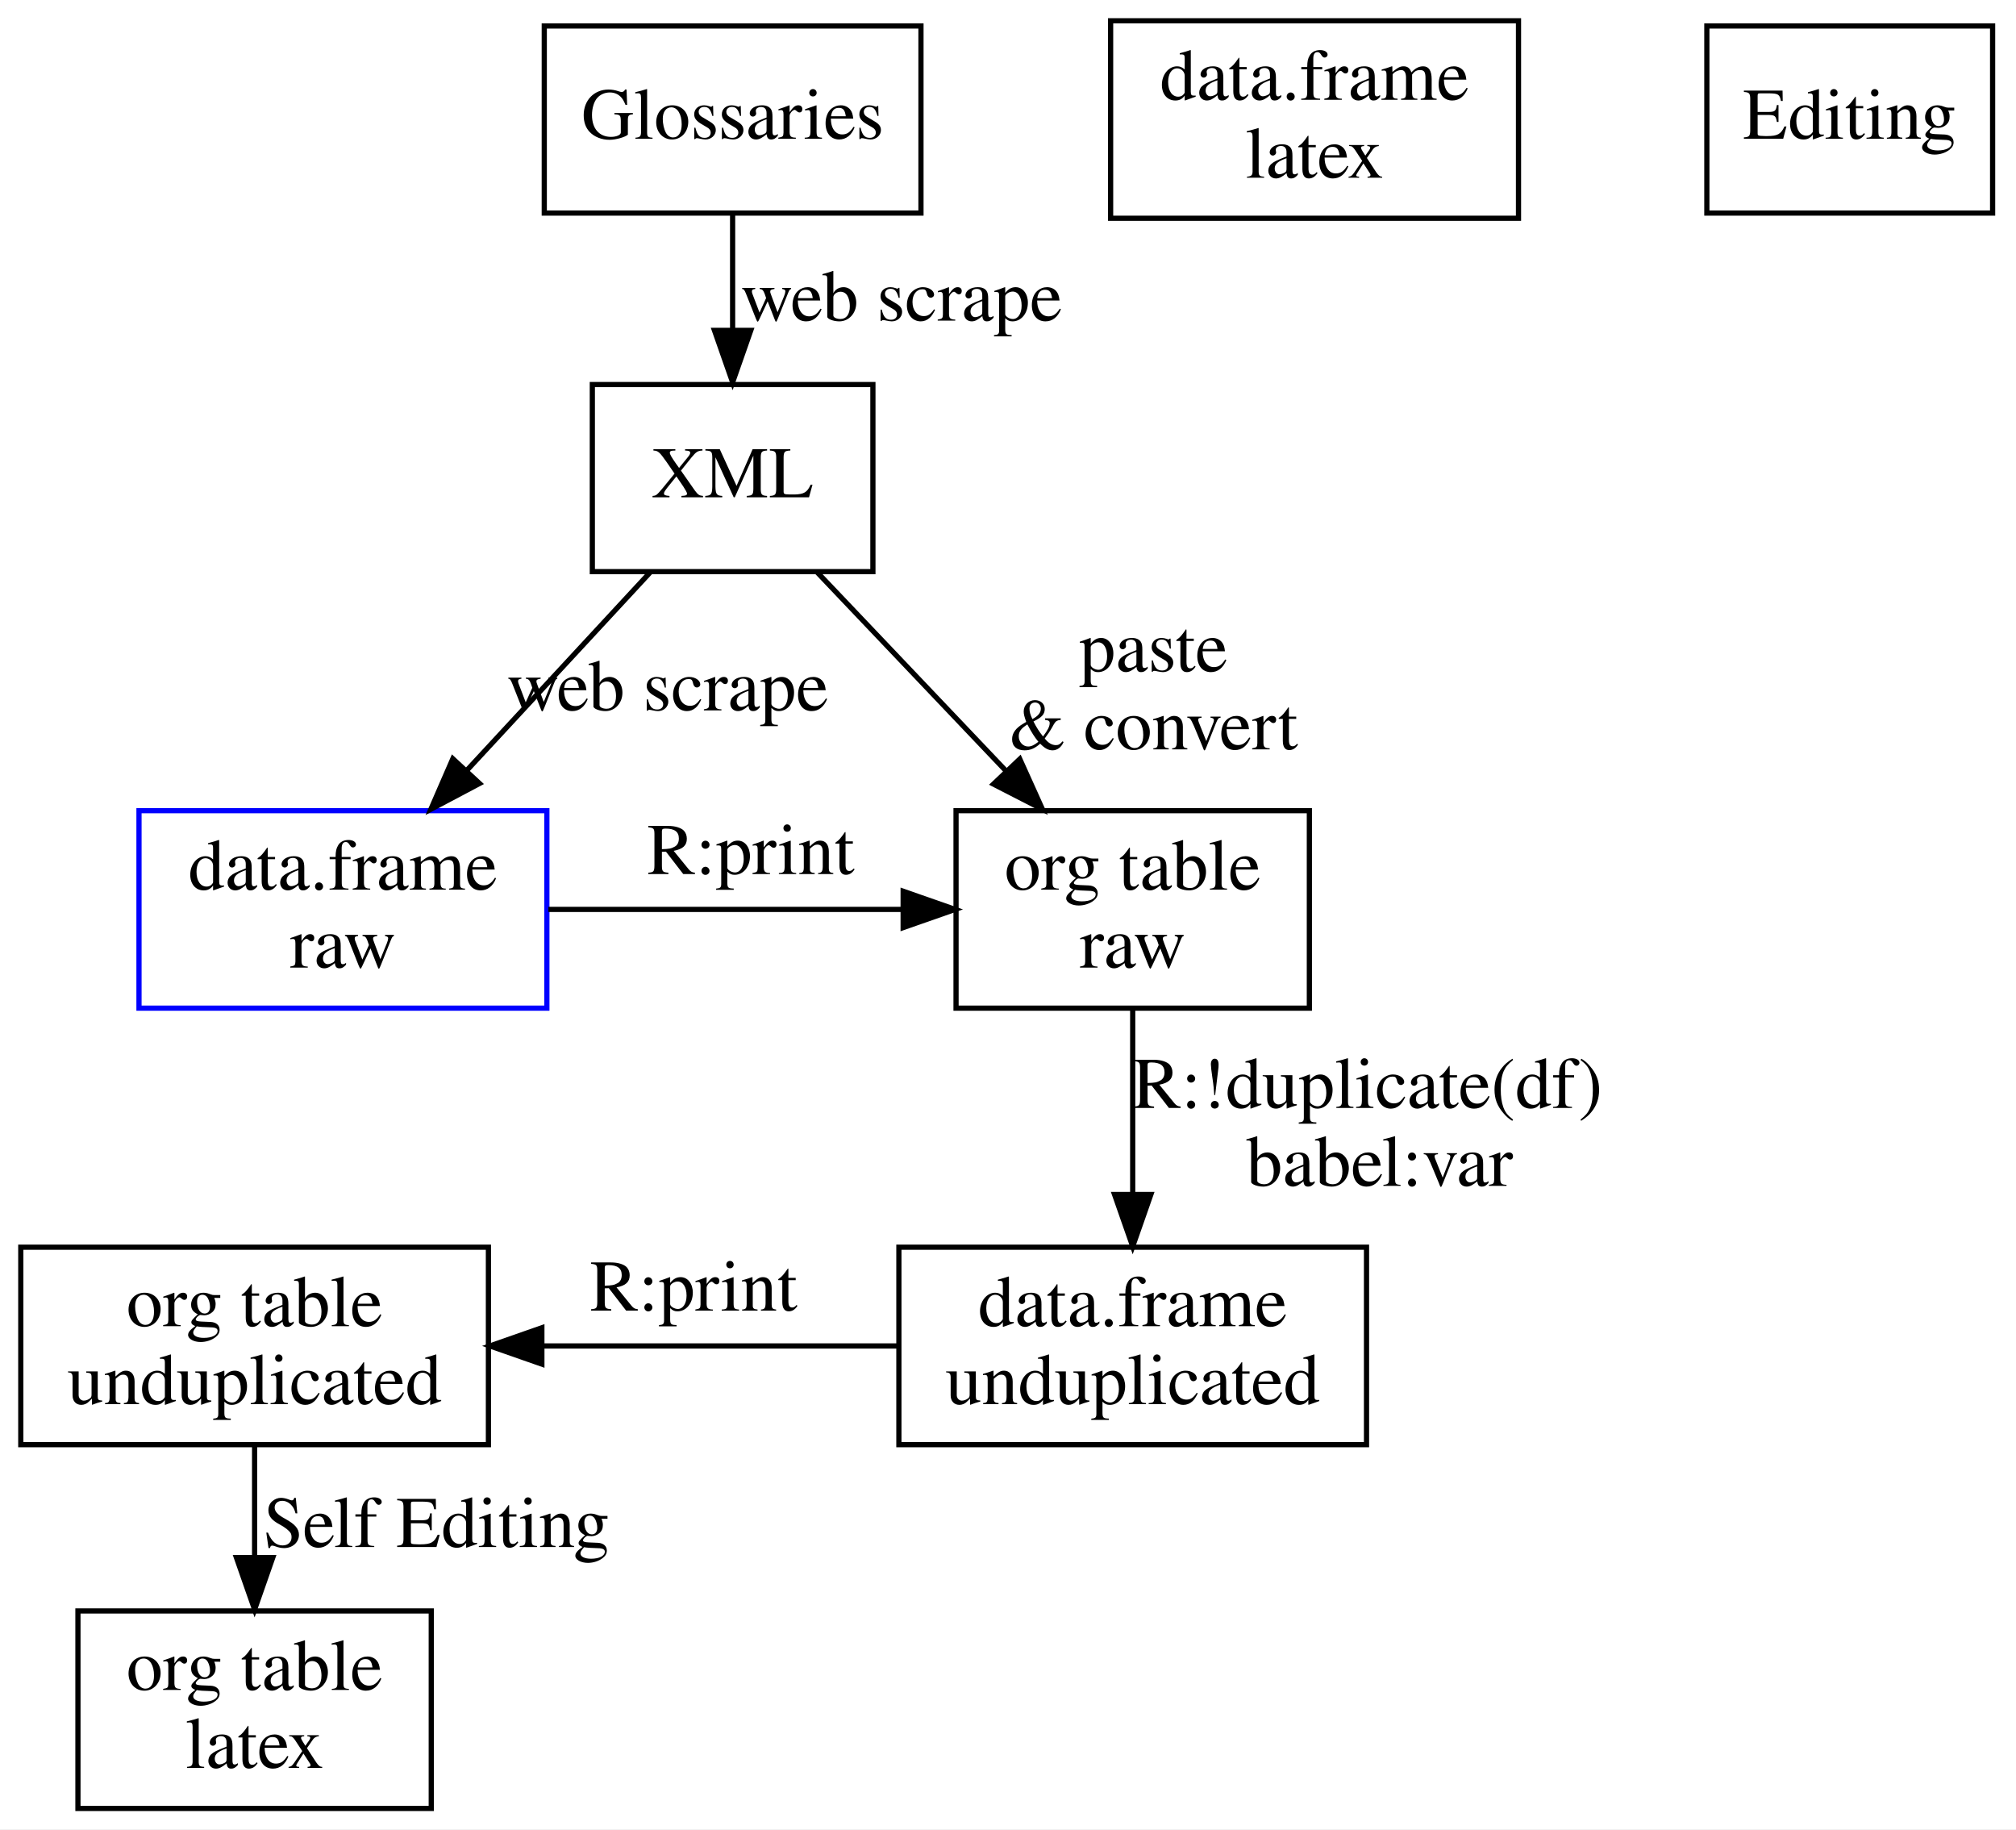
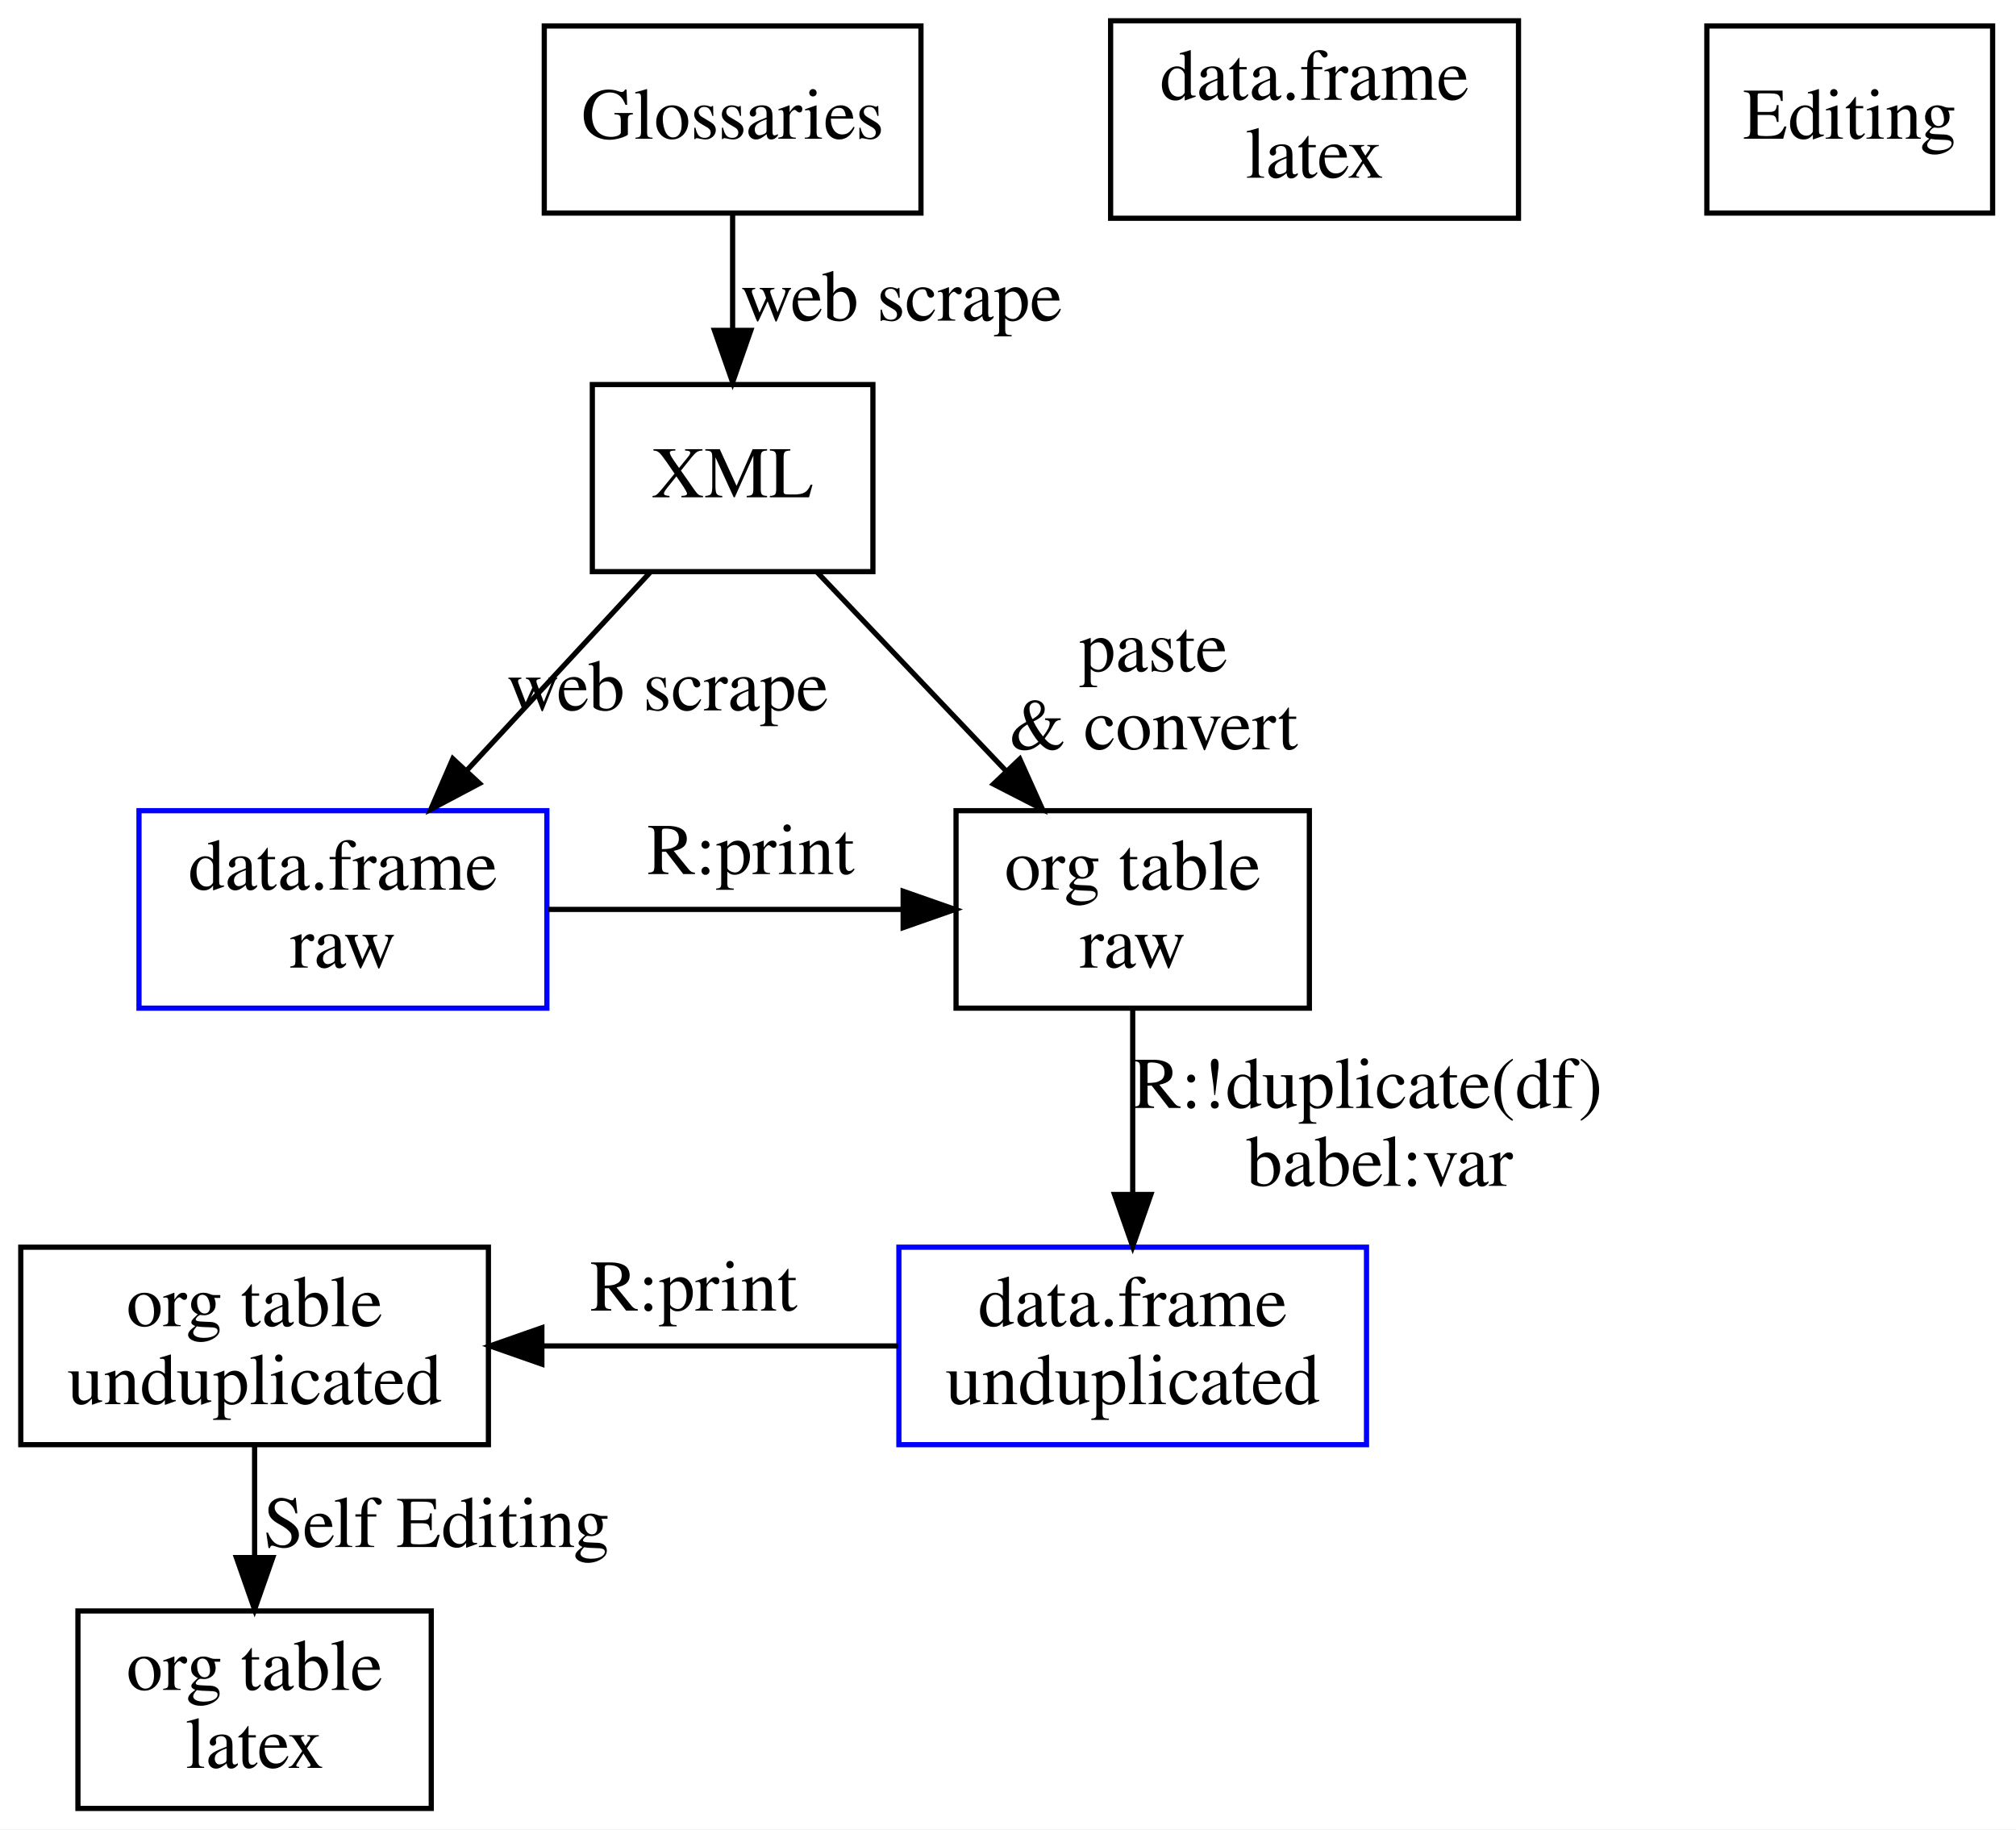
<svg xmlns="http://www.w3.org/2000/svg" width="388pt" height="352pt" viewBox="0.00 0.00 388.00 352.00">
  <g id="graph0" class="graph" transform="scale(1 1) rotate(0) translate(4 348)">
    <polygon fill="white" stroke="none" points="-4,4 -4,-348 384,-348 384,4 -4,4" />
    <g id="node1" class="node">
      <polygon fill="none" stroke="black" points="173.25,-343 100.75,-343 100.75,-307 173.25,-307 173.25,-343" />
      <text text-anchor="middle" x="137" y="-321.3" font-family="Times,serif" font-size="14.00">Glossaries</text>
    </g>
    <g id="node2" class="node">
      <polygon fill="none" stroke="black" points="164,-274 110,-274 110,-238 164,-238 164,-274" />
      <text text-anchor="middle" x="137" y="-252.3" font-family="Times,serif" font-size="14.00">XML</text>
    </g>
    <g id="edge1" class="edge">
      <path fill="none" stroke="black" d="M137,-306.746C137,-299.999 137,-292.093 137,-284.594" />
      <polygon fill="black" stroke="black" points="140.5,-284.429 137,-274.429 133.5,-284.429 140.5,-284.429" />
      <text text-anchor="middle" x="169.5" y="-286.3" font-family="Times,serif" font-size="14.00"> web scrape</text>
    </g>
    <g id="node3" class="node">
      <polygon fill="none" stroke="blue" points="101.25,-192 22.75,-192 22.75,-154 101.25,-154 101.25,-192" />
      <text text-anchor="middle" x="62" y="-176.8" font-family="Times,serif" font-size="14.00">data.frame </text>
      <text text-anchor="middle" x="62" y="-161.8" font-family="Times,serif" font-size="14.00"> raw</text>
    </g>
    <g id="edge2" class="edge">
      <path fill="none" stroke="black" d="M121.094,-237.822C110.839,-226.746 97.315,-212.14 85.793,-199.697" />
      <polygon fill="black" stroke="black" points="88.287,-197.239 78.925,-192.279 83.151,-201.995 88.287,-197.239" />
      <text text-anchor="middle" x="124.5" y="-211.3" font-family="Times,serif" font-size="14.00"> web scrape</text>
    </g>
    <g id="node6" class="node">
      <polygon fill="none" stroke="black" points="248,-192 180,-192 180,-154 248,-154 248,-192" />
      <text text-anchor="middle" x="214" y="-176.8" font-family="Times,serif" font-size="14.00">org table </text>
      <text text-anchor="middle" x="214" y="-161.8" font-family="Times,serif" font-size="14.00"> raw </text>
    </g>
    <g id="edge3" class="edge">
      <path fill="none" stroke="black" d="M153.33,-237.822C163.858,-226.746 177.743,-212.14 189.572,-199.697" />
      <polygon fill="black" stroke="black" points="192.271,-201.938 196.624,-192.279 187.197,-197.115 192.271,-201.938" />
      <text text-anchor="middle" x="218" y="-218.8" font-family="Times,serif" font-size="14.00"> paste </text>
      <text text-anchor="middle" x="218" y="-203.8" font-family="Times,serif" font-size="14.00">&amp; convert</text>
    </g>
    <g id="edge4" class="edge">
      <path fill="none" stroke="black" d="M101.539,-173C122.403,-173 148.071,-173 169.615,-173" />
      <polygon fill="black" stroke="black" points="169.82,-176.5 179.82,-173 169.82,-169.5 169.82,-176.5" />
      <text text-anchor="middle" x="140.5" y="-179.8" font-family="Times,serif" font-size="14.00"> R:print</text>
    </g>
    <g id="node4" class="node">
-       <polygon fill="none" stroke="black" points="259,-108 169,-108 169,-70 259,-70 259,-108" />
+       <polygon fill="none" stroke="blue" points="259,-108 169,-108 169,-70 259,-70 259,-108" />
      <text text-anchor="middle" x="214" y="-92.8" font-family="Times,serif" font-size="14.00">data.frame </text>
      <text text-anchor="middle" x="214" y="-77.8" font-family="Times,serif" font-size="14.00"> unduplicated</text>
    </g>
    <g id="node5" class="node">
      <polygon fill="none" stroke="black" points="288.25,-344 209.75,-344 209.75,-306 288.25,-306 288.25,-344" />
      <text text-anchor="middle" x="249" y="-328.8" font-family="Times,serif" font-size="14.00">data.frame </text>
      <text text-anchor="middle" x="249" y="-313.8" font-family="Times,serif" font-size="14.00"> latex</text>
    </g>
    <g id="edge5" class="edge">
      <path fill="none" stroke="black" d="M214,-153.802C214,-143.398 214,-130.122 214,-118.377" />
      <polygon fill="black" stroke="black" points="217.5,-118.148 214,-108.148 210.5,-118.148 217.5,-118.148" />
      <text text-anchor="start" x="214" y="-134.8" font-family="Times,serif" font-size="14.00"> R:!duplicate(df) </text>
      <text text-anchor="middle" x="261.5" y="-119.8" font-family="Times,serif" font-size="14.00"> babel:var</text>
    </g>
    <g id="node7" class="node">
      <polygon fill="none" stroke="black" points="90,-108 0,-108 0,-70 90,-70 90,-108" />
      <text text-anchor="middle" x="45" y="-92.8" font-family="Times,serif" font-size="14.00">org table </text>
      <text text-anchor="middle" x="45" y="-77.8" font-family="Times,serif" font-size="14.00"> unduplicated</text>
    </g>
    <g id="edge6" class="edge">
      <path fill="none" stroke="black" d="M100.559,-89C122.712,-89 147.885,-89 168.879,-89" />
      <polygon fill="black" stroke="black" points="100.289,-85.5 90.289,-89 100.289,-92.5 100.289,-85.5" />
      <text text-anchor="middle" x="129.5" y="-95.8" font-family="Times,serif" font-size="14.00"> R:print</text>
    </g>
    <g id="node8" class="node">
      <polygon fill="none" stroke="black" points="79,-38 11,-38 11,-0 79,-0 79,-38" />
      <text text-anchor="middle" x="45" y="-22.8" font-family="Times,serif" font-size="14.00">org table </text>
      <text text-anchor="middle" x="45" y="-7.8" font-family="Times,serif" font-size="14.00"> latex</text>
    </g>
    <g id="edge7" class="edge">
      <path fill="none" stroke="black" d="M45,-69.777C45,-63.222 45,-55.662 45,-48.444" />
      <polygon fill="black" stroke="black" points="48.5,-48.273 45,-38.273 41.5,-48.273 48.5,-48.273" />
      <text text-anchor="middle" x="80" y="-50.3" font-family="Times,serif" font-size="14.00"> Self Editing</text>
    </g>
    <g id="node9" class="node">
      <polygon fill="none" stroke="black" points="379.5,-343 324.5,-343 324.5,-307 379.5,-307 379.5,-343" />
      <text text-anchor="middle" x="352" y="-321.3" font-family="Times,serif" font-size="14.00">Editing</text>
    </g>
  </g>
</svg>
